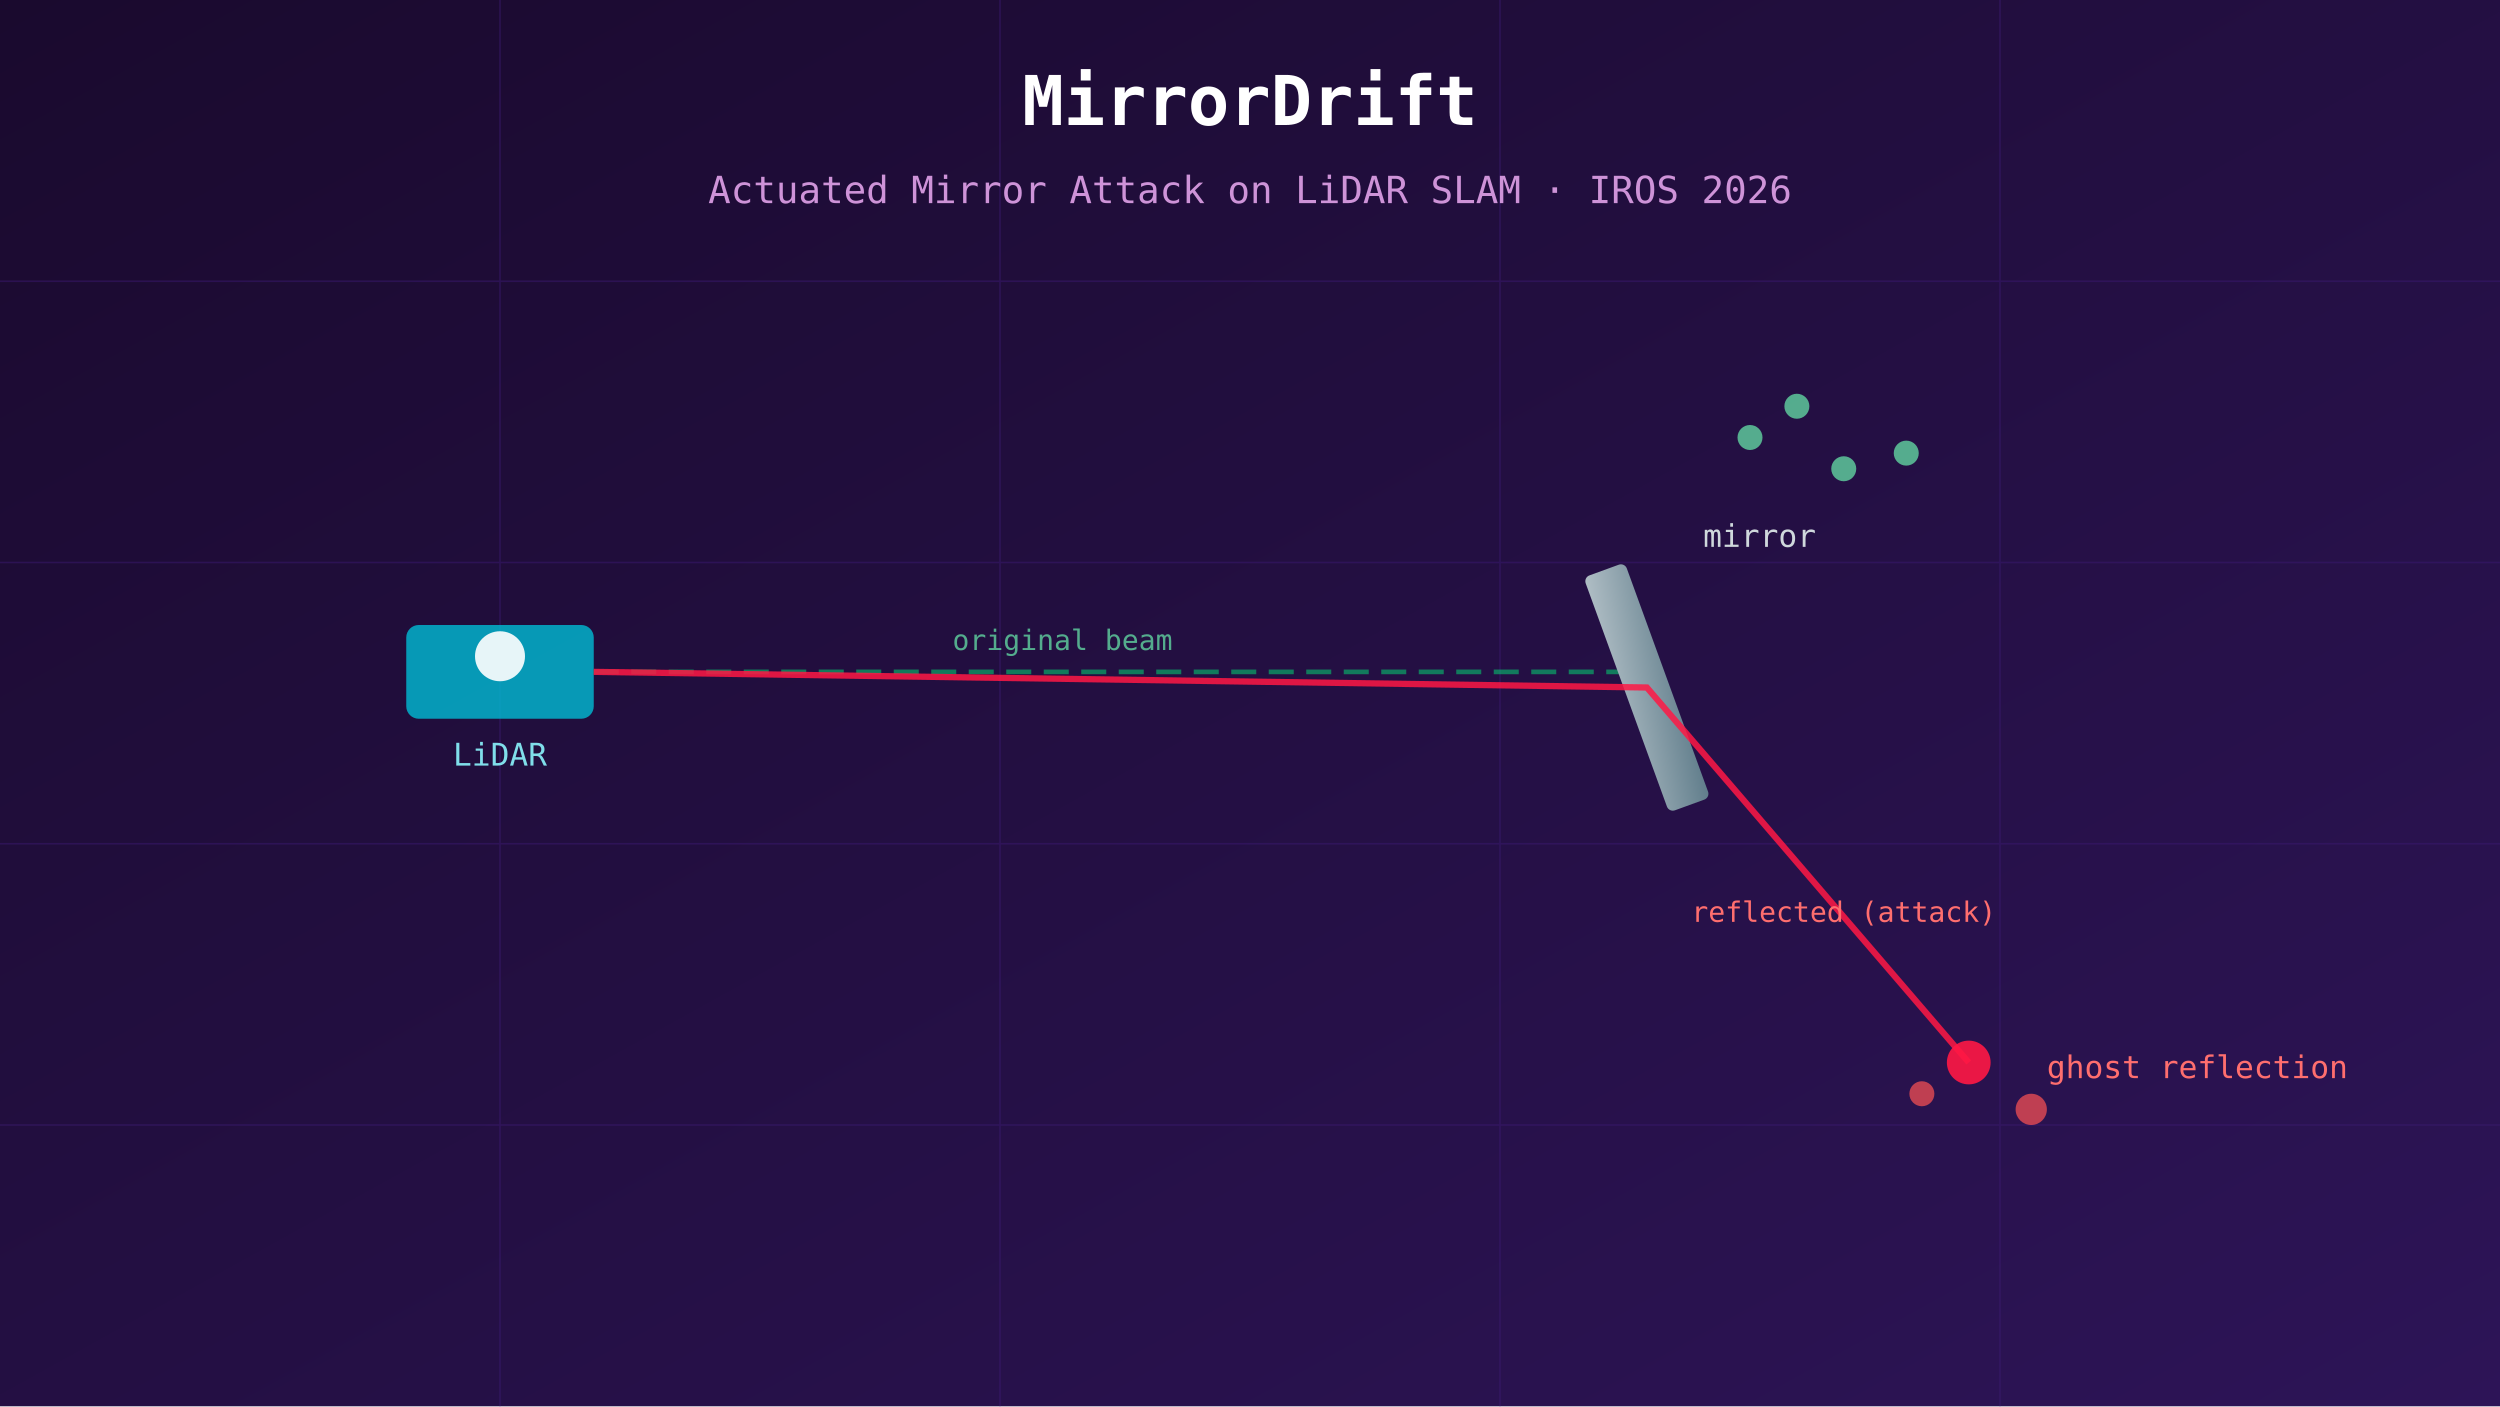
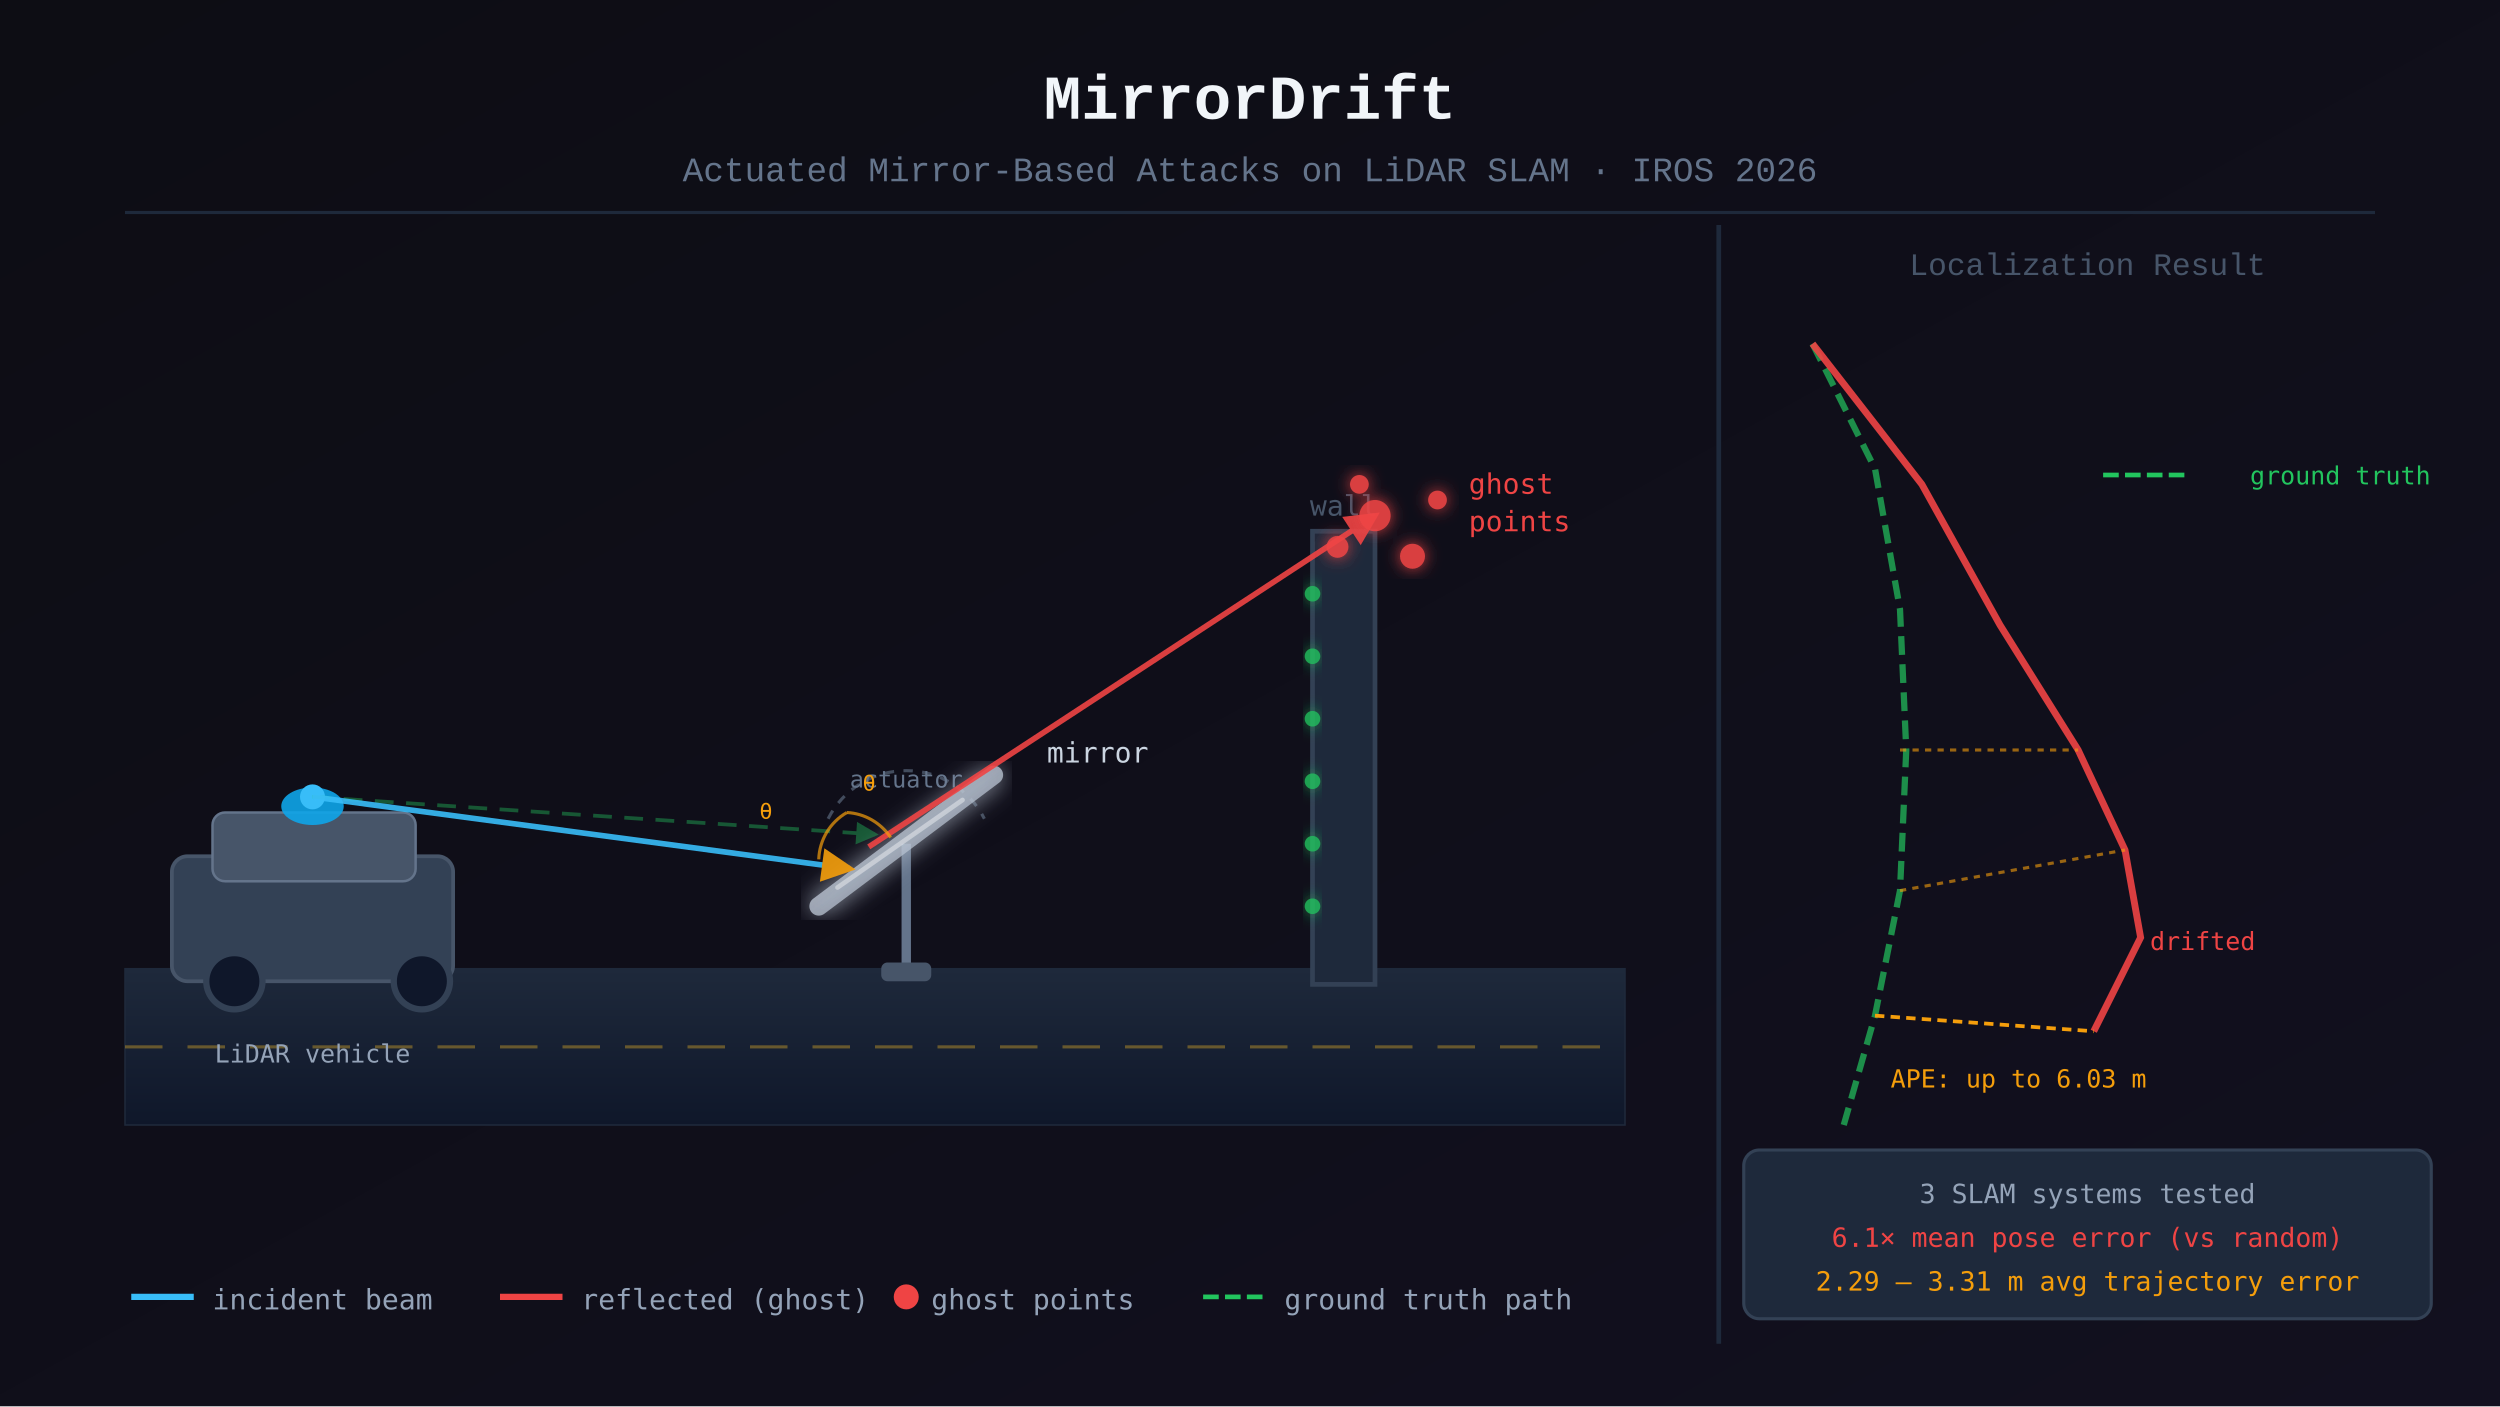
<svg xmlns="http://www.w3.org/2000/svg" width="800" height="450" viewBox="0 0 800 450">
  <defs>
    <linearGradient id="bg" x1="0%" y1="0%" x2="100%" y2="100%">
-       <stop offset="0%" stop-color="#1a0a2e" />
-       <stop offset="100%" stop-color="#2d1457" />
+       <stop offset="0%" stop-color="#0d0d14" />
+       <stop offset="100%" stop-color="#12101f" />
    </linearGradient>
    <linearGradient id="mirrorGrad" x1="0%" y1="0%" x2="100%" y2="100%">
-       <stop offset="0%" stop-color="#b0bec5" />
-       <stop offset="100%" stop-color="#607d8b" />
+       <stop offset="0%" stop-color="#e2e8f0" stop-opacity="0.95" />
+       <stop offset="100%" stop-color="#94a3b8" stop-opacity="0.8" />
    </linearGradient>
+     <linearGradient id="groundGrad" x1="0%" y1="0%" x2="0%" y2="100%">
+       <stop offset="0%" stop-color="#1e293b" />
+       <stop offset="100%" stop-color="#0f172a" />
+     </linearGradient>
+     <filter id="glow">
+       <feGaussianBlur stdDeviation="2.5" result="blur" />
+       <feMerge>
+         <feMergeNode in="blur" />
+         <feMergeNode in="SourceGraphic" />
+       </feMerge>
+     </filter>
+     <filter id="mirrorGlow">
+       <feGaussianBlur stdDeviation="4" result="blur" />
+       <feMerge>
+         <feMergeNode in="blur" />
+         <feMergeNode in="SourceGraphic" />
+       </feMerge>
+     </filter>
+     <marker id="arrowGreen" markerWidth="6" markerHeight="6" refX="5" refY="3" orient="auto">
+       <path d="M0,0 L6,3 L0,6 Z" fill="#22c55e" />
+     </marker>
+     <marker id="arrowRed" markerWidth="6" markerHeight="6" refX="5" refY="3" orient="auto">
+       <path d="M0,0 L6,3 L0,6 Z" fill="#ef4444" />
+     </marker>
+     <marker id="arrowOrange" markerWidth="6" markerHeight="6" refX="5" refY="3" orient="auto">
+       <path d="M0,0 L6,3 L0,6 Z" fill="#f59e0b" />
+     </marker>
  </defs>
  <rect width="800" height="450" fill="url(#bg)" />
-   <g stroke="#3a1870" stroke-width="0.5" opacity="0.5">
-     <line x1="0" y1="90" x2="800" y2="90" />
-     <line x1="0" y1="180" x2="800" y2="180" />
-     <line x1="0" y1="270" x2="800" y2="270" />
-     <line x1="0" y1="360" x2="800" y2="360" />
-     <line x1="160" y1="0" x2="160" y2="450" />
-     <line x1="320" y1="0" x2="320" y2="450" />
-     <line x1="480" y1="0" x2="480" y2="450" />
-     <line x1="640" y1="0" x2="640" y2="450" />
+   <text x="400" y="38" text-anchor="middle" font-family="'Courier New', monospace" font-size="20" font-weight="bold" fill="#f1f5f9">MirrorDrift</text>
+   <text x="400" y="58" text-anchor="middle" font-family="'Courier New', monospace" font-size="11" fill="#64748b">Actuated Mirror-Based Attacks on LiDAR SLAM · IROS 2026</text>
+   <line x1="40" y1="68" x2="760" y2="68" stroke="#1e293b" stroke-width="1" />
+   <rect x="40" y="310" width="480" height="50" fill="url(#groundGrad)" stroke="#1e293b" stroke-width="0.5" />
+   <line x1="40" y1="335" x2="520" y2="335" stroke="#fbbf24" stroke-width="1" stroke-dasharray="12,8" opacity="0.35" />
+   <rect x="55" y="274" width="90" height="40" rx="5" fill="#334155" stroke="#475569" stroke-width="1.2" />
+   <rect x="68" y="260" width="65" height="22" rx="4" fill="#475569" stroke="#64748b" stroke-width="0.8" />
+   <circle cx="75" cy="314" r="9" fill="#0f172a" stroke="#334155" stroke-width="2" />
+   <circle cx="135" cy="314" r="9" fill="#0f172a" stroke="#334155" stroke-width="2" />
+   <ellipse cx="100" cy="258" rx="10" ry="6" fill="#0ea5e9" opacity="0.9" />
+   <circle cx="100" cy="255" r="4" fill="#38bdf8" />
+   <text x="100" y="340" text-anchor="middle" font-family="monospace" font-size="8" fill="#94a3b8">LiDAR vehicle</text>
+   <rect x="420" y="170" width="20" height="145" fill="#1e293b" stroke="#334155" stroke-width="1.5" />
+   <text x="430" y="165" text-anchor="middle" font-family="monospace" font-size="9" fill="#475569">wall</text>
+   <g fill="#22c55e" filter="url(#glow)" opacity="0.8">
+     <circle cx="420" cy="190" r="2.5" />
+     <circle cx="420" cy="210" r="2.5" />
+     <circle cx="420" cy="230" r="2.5" />
+     <circle cx="420" cy="250" r="2.5" />
+     <circle cx="420" cy="270" r="2.5" />
+     <circle cx="420" cy="290" r="2.5" />
  </g>
-   <rect x="130" y="200" width="60" height="30" rx="4" fill="#00bcd4" opacity="0.8" />
-   <circle cx="160" cy="210" r="8" fill="#ffffff" opacity="0.9" />
-   <text x="160" y="245" text-anchor="middle" font-family="monospace" font-size="10" fill="#80deea">LiDAR</text>
-   <line x1="190" y1="215" x2="530" y2="215" stroke="#00e676" stroke-width="1.5" opacity="0.5" stroke-dasharray="8,4" />
-   <rect x="520" y="180" width="14" height="80" rx="2" fill="url(#mirrorGrad)" transform="rotate(-20 527 220)" />
-   <text x="545" y="175" font-family="monospace" font-size="10" fill="#cfd8dc">mirror</text>
-   <polyline points="190,215 527,220 630,340" fill="none" stroke="#ff1744" stroke-width="2" opacity="0.85" />
-   <circle cx="630" cy="340" r="7" fill="#ff1744" opacity="0.9" />
-   <circle cx="650" cy="355" r="5" fill="#ff5252" opacity="0.7" />
-   <circle cx="615" cy="350" r="4" fill="#ff5252" opacity="0.7" />
-   <text x="655" y="345" font-family="monospace" font-size="10" fill="#ff6e6e">ghost reflection</text>
-   <g fill="#69f0ae" opacity="0.7">
-     <circle cx="560" cy="140" r="4" />
-     <circle cx="590" cy="150" r="4" />
-     <circle cx="575" cy="130" r="4" />
-     <circle cx="610" cy="145" r="4" />
+   <line x1="290" y1="310" x2="290" y2="270" stroke="#64748b" stroke-width="3" />
+   <rect x="282" y="308" width="16" height="6" rx="2" fill="#475569" />
+   <path d="M 265 262 A 28 28 0 0 1 315 262" fill="none" stroke="#64748b" stroke-width="1" stroke-dasharray="3,3" opacity="0.6" />
+   <text x="290" y="252" text-anchor="middle" font-family="monospace" font-size="7.5" fill="#64748b">actuator</text>
+   <line x1="262" y1="290" x2="318" y2="248" stroke="url(#mirrorGrad)" stroke-width="6" stroke-linecap="round" filter="url(#mirrorGlow)" opacity="0.9" />
+   <line x1="268" y1="284" x2="308" y2="256" stroke="white" stroke-width="1.5" opacity="0.4" stroke-linecap="round" />
+   <text x="335" y="244" font-family="monospace" font-size="9" fill="#cbd5e1">mirror</text>
+   <line x1="100" y1="255" x2="280" y2="267" stroke="#22c55e" stroke-width="1.2" stroke-dasharray="6,4" opacity="0.4" marker-end="url(#arrowGreen)" />
+   <line x1="100" y1="255" x2="272" y2="278" stroke="#38bdf8" stroke-width="1.8" opacity="0.9" marker-end="url(#arrowOrange)" />
+   <line x1="278" y1="271" x2="440" y2="165" stroke="#ef4444" stroke-width="1.8" opacity="0.9" marker-end="url(#arrowRed)" />
+   <path d="M 262 275 A 18 18 0 0 1 271 260" fill="none" stroke="#f59e0b" stroke-width="1" opacity="0.7" />
+   <path d="M 271 260 A 18 18 0 0 1 285 268" fill="none" stroke="#f59e0b" stroke-width="1" opacity="0.7" />
+   <text x="243" y="262" font-family="monospace" font-size="7" fill="#f59e0b">θ</text>
+   <text x="276" y="253" font-family="monospace" font-size="7" fill="#f59e0b">θ</text>
+   <g fill="#ef4444" filter="url(#glow)" opacity="0.9">
+     <circle cx="440" cy="165" r="5" />
+     <circle cx="452" cy="178" r="4" />
+     <circle cx="428" cy="175" r="3.5" />
+     <circle cx="460" cy="160" r="3" />
+     <circle cx="435" cy="155" r="3" />
  </g>
-   <text x="400" y="40" text-anchor="middle" font-family="monospace" font-size="22" font-weight="bold" fill="#ffffff">MirrorDrift</text>
-   <text x="400" y="65" text-anchor="middle" font-family="monospace" font-size="12" fill="#ce93d8">Actuated Mirror Attack on LiDAR SLAM · IROS 2026</text>
-   <text x="340" y="208" text-anchor="middle" font-family="monospace" font-size="9" fill="#69f0ae" opacity="0.7">original beam</text>
-   <text x="590" y="295" text-anchor="middle" font-family="monospace" font-size="9" fill="#ff6e6e">reflected (attack)</text>
+   <text x="470" y="158" font-family="monospace" font-size="9" fill="#ef4444">ghost</text>
+   <text x="470" y="170" font-family="monospace" font-size="9" fill="#ef4444">points</text>
+   <line x1="550" y1="72" x2="550" y2="430" stroke="#1e293b" stroke-width="1.5" />
+   <text x="668" y="88" text-anchor="middle" font-family="'Courier New', monospace" font-size="10" fill="#475569">Localization Result</text>
+   <polyline points="580,110 600,150 608,195 610,240 608,285 600,325 590,360" fill="none" stroke="#22c55e" stroke-width="2" opacity="0.7" stroke-dasharray="6,3" />
+   <text x="720" y="155" font-family="monospace" font-size="8" fill="#22c55e">ground truth</text>
+   <line x1="673" y1="152" x2="700" y2="152" stroke="#22c55e" stroke-width="1.5" stroke-dasharray="5,2" />
+   <polyline points="580,110 615,155 640,200 665,240 680,272 685,300 670,330" fill="none" stroke="#ef4444" stroke-width="2.2" opacity="0.9" />
+   <text x="688" y="304" font-family="monospace" font-size="8" fill="#ef4444">drifted</text>
+   <line x1="600" y1="325" x2="670" y2="330" stroke="#f59e0b" stroke-width="1.2" stroke-dasharray="3,2" />
+   <text x="605" y="348" font-family="monospace" font-size="8" fill="#f59e0b">APE: up to 6.03 m</text>
+   <line x1="608" y1="240" x2="665" y2="240" stroke="#f59e0b" stroke-width="1" stroke-dasharray="2,2" opacity="0.6" />
+   <line x1="608" y1="285" x2="680" y2="272" stroke="#f59e0b" stroke-width="1" stroke-dasharray="2,2" opacity="0.6" />
+   <rect x="558" y="368" width="220" height="54" rx="5" fill="#1e293b" stroke="#334155" stroke-width="1" />
+   <text x="668" y="385" text-anchor="middle" font-family="monospace" font-size="8.5" fill="#94a3b8">3 SLAM systems tested</text>
+   <text x="668" y="399" text-anchor="middle" font-family="monospace" font-size="8.5" fill="#ef4444">6.1× mean pose error (vs random)</text>
+   <text x="668" y="413" text-anchor="middle" font-family="monospace" font-size="8.5" fill="#f59e0b">2.29 – 3.31 m avg trajectory error</text>
+   <line x1="42" y1="415" x2="62" y2="415" stroke="#38bdf8" stroke-width="2" />
+   <text x="68" y="419" font-family="monospace" font-size="9" fill="#94a3b8">incident beam</text>
+   <line x1="160" y1="415" x2="180" y2="415" stroke="#ef4444" stroke-width="2" />
+   <text x="186" y="419" font-family="monospace" font-size="9" fill="#94a3b8">reflected (ghost)</text>
+   <circle cx="290" cy="415" r="4" fill="#ef4444" />
+   <text x="298" y="419" font-family="monospace" font-size="9" fill="#94a3b8">ghost points</text>
+   <line x1="385" y1="415" x2="405" y2="415" stroke="#22c55e" stroke-width="1.5" stroke-dasharray="5,2" />
+   <text x="411" y="419" font-family="monospace" font-size="9" fill="#94a3b8">ground truth path</text>
</svg>
